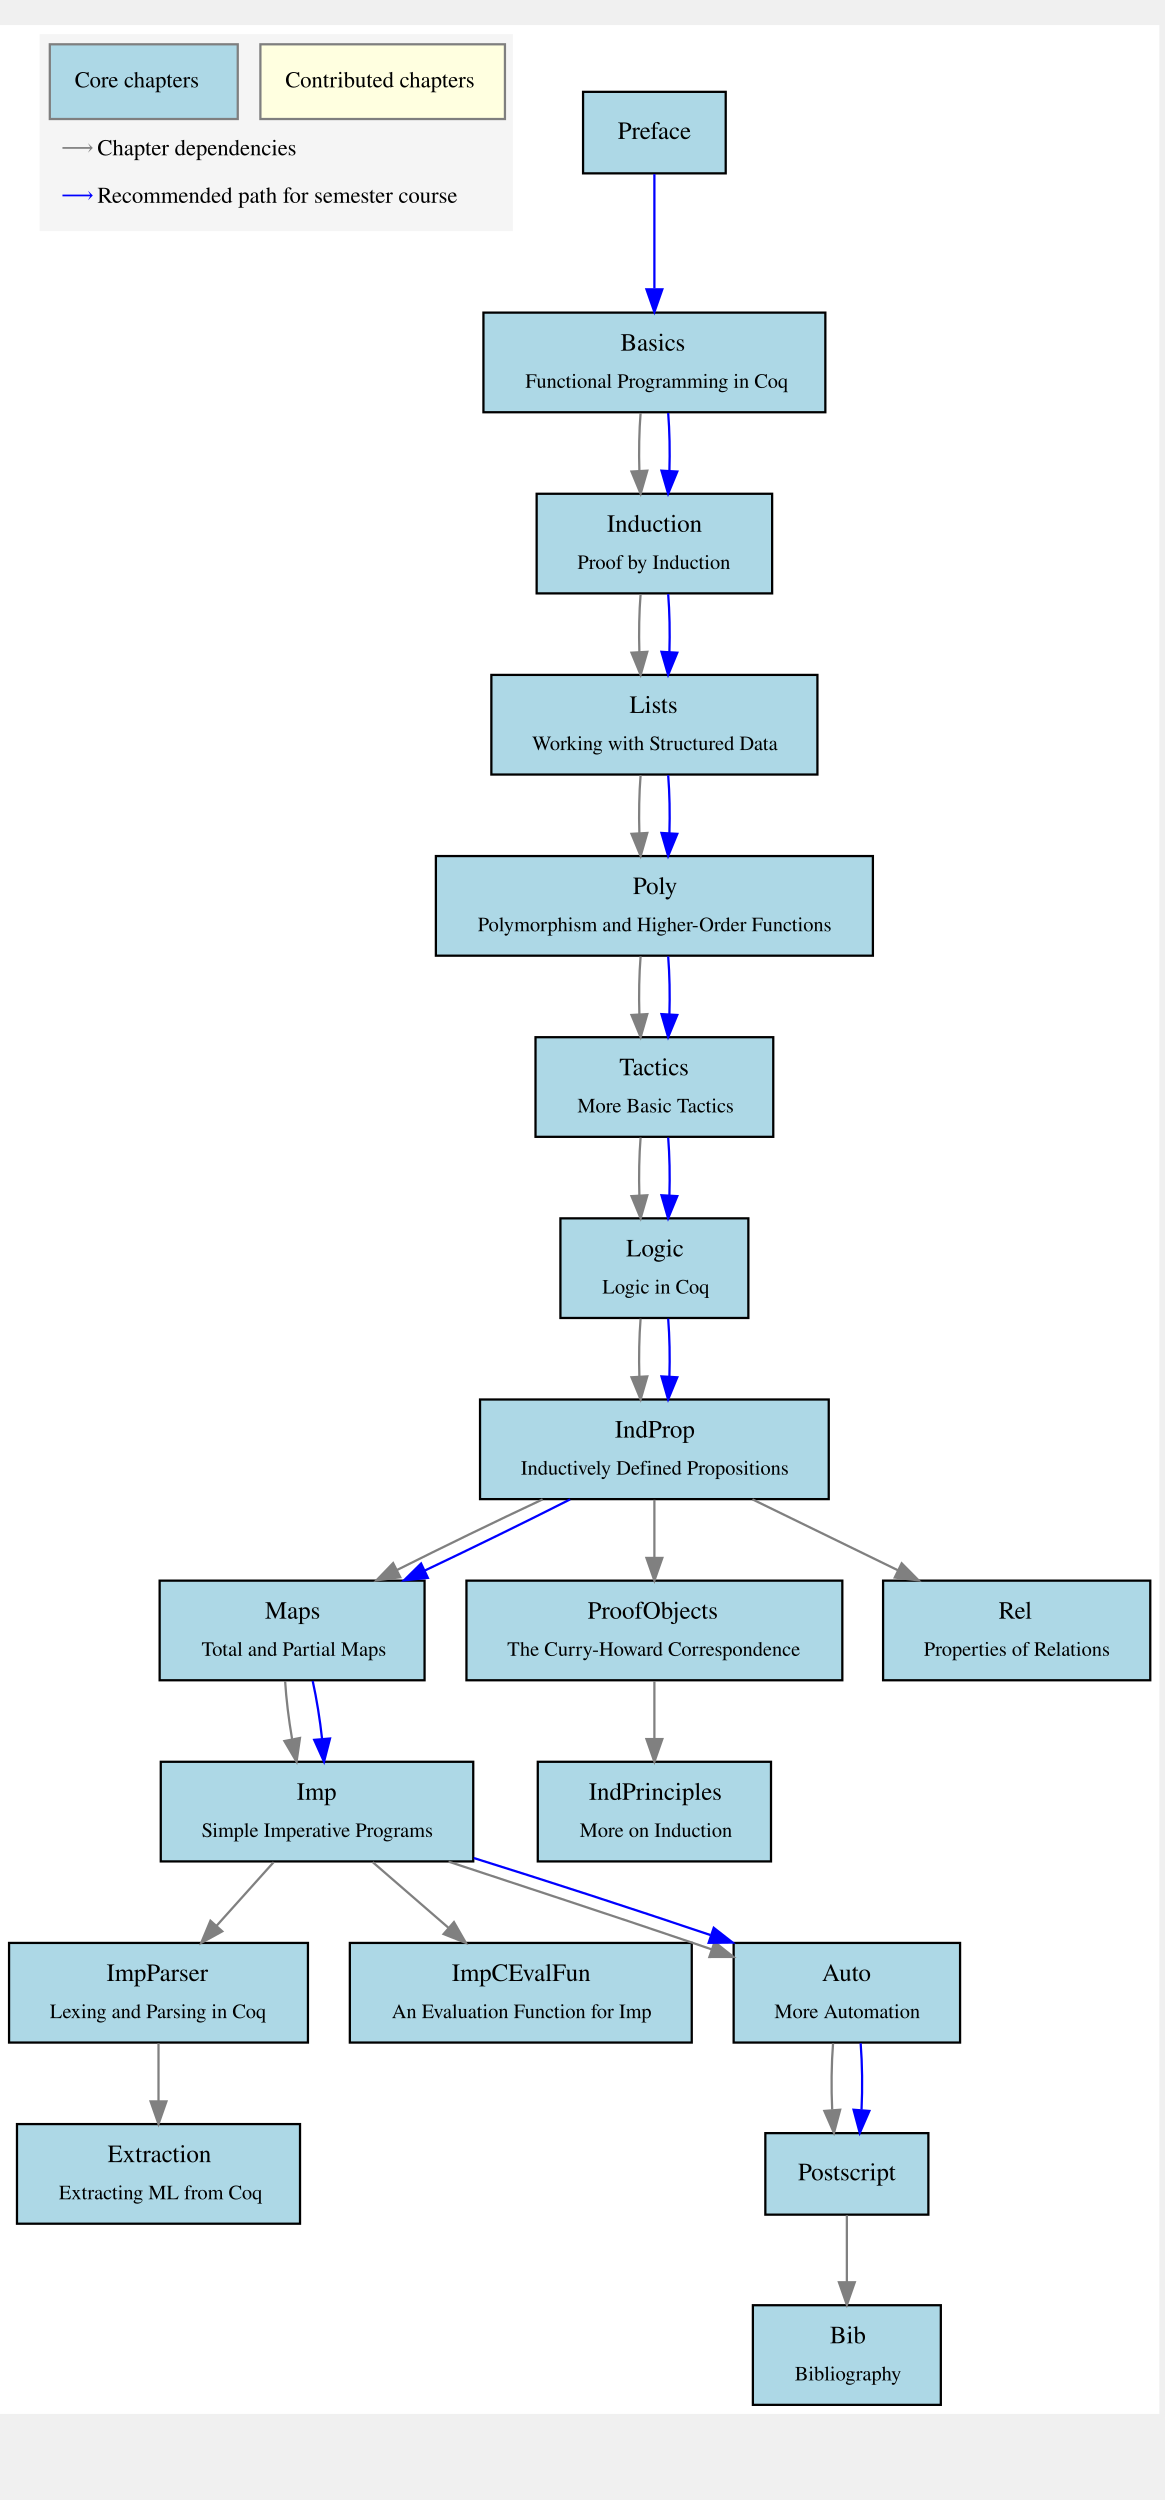
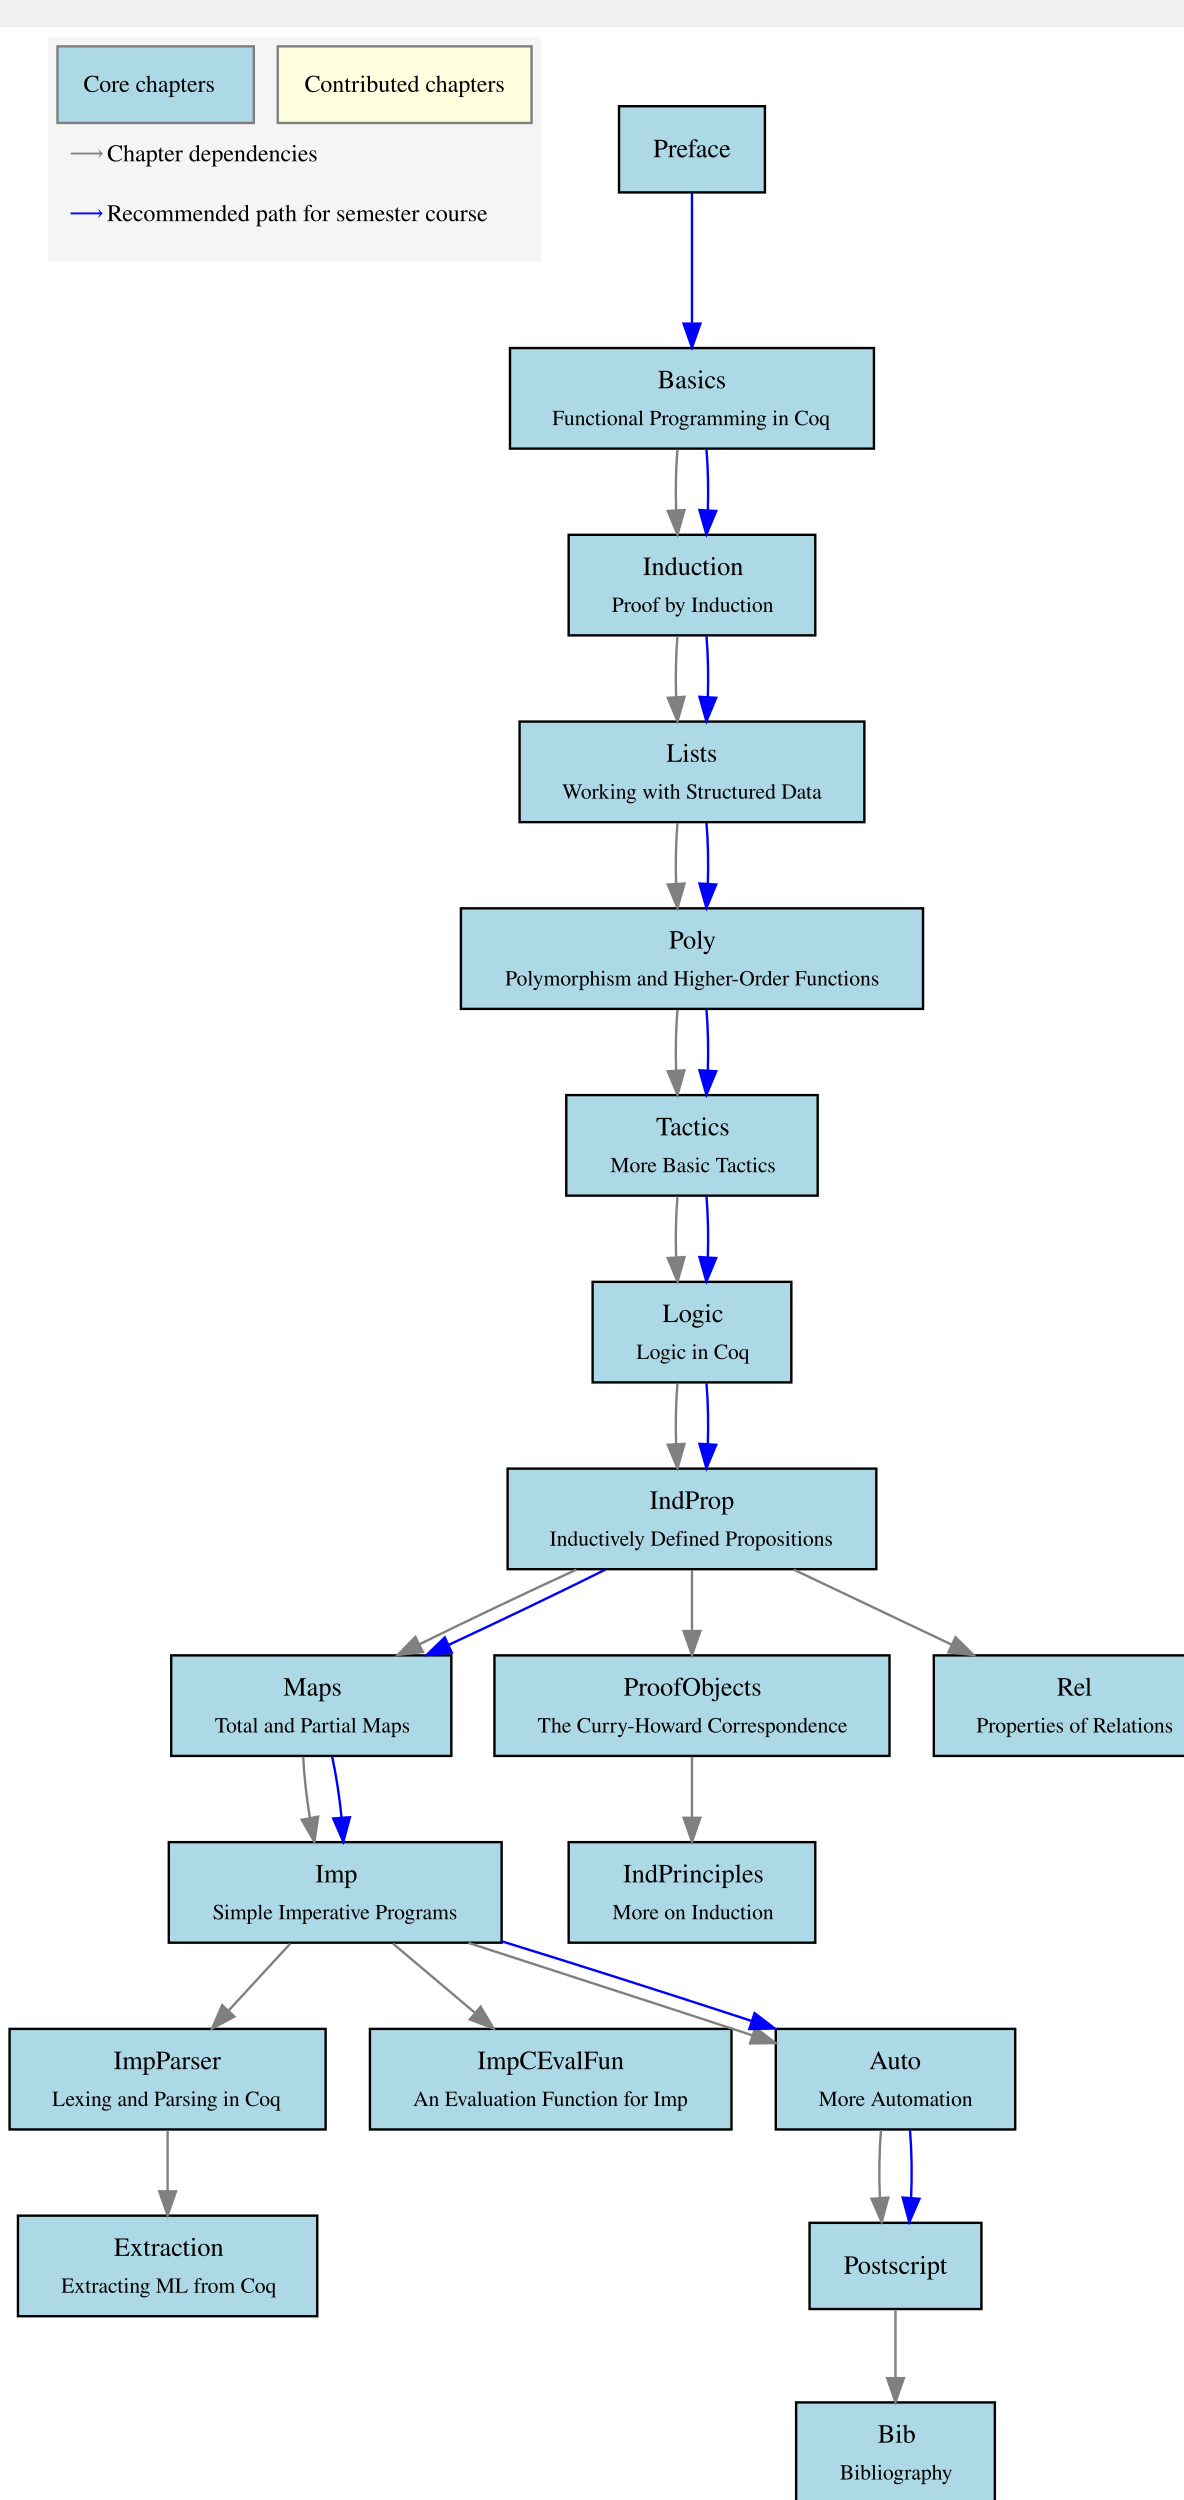
- <svg xmlns="http://www.w3.org/2000/svg" xmlns:xlink="http://www.w3.org/1999/xlink" width="504pt" height="1082pt" viewBox="0.00 21.60 504.00 1060.12">
-   <g id="graph0" class="graph deps" transform="scale(0.98 0.98) rotate(0) translate(4 1072.94)">
-     <polygon fill="white" stroke="transparent" points="-4,4 -4,-1051 508,-1051 508,4 -4,4" />
+ <svg xmlns="http://www.w3.org/2000/svg" xmlns:xlink="http://www.w3.org/1999/xlink" width="504pt" height="1065pt" viewBox="0.00 21.60 504.00 1043.38">
+   <g id="graph0" class="graph deps" transform="scale(1.02 1.02) rotate(0) translate(4 1055.94)">
+     <polygon fill="white" stroke="transparent" points="-4,4 -4,-1034 508,-1034 508,4 -4,4" />
    <g id="node1" class="node">
      <g id="a_node1">
        <a xlink:title="Go to chapter" target="_top">
-           <polygon fill="WhiteSmoke" stroke="transparent" points="222.5,-1047 13.5,-1047 13.5,-960 222.5,-960 222.5,-1047" />
-           <polygon fill="lightblue" stroke="transparent" points="18,-1009.5 18,-1042.5 101,-1042.5 101,-1009.5 18,-1009.5" />
-           <polygon fill="none" stroke="#7f7f7f" points="18,-1009.5 18,-1042.5 101,-1042.5 101,-1009.5 18,-1009.5" />
-           <text text-anchor="start" x="29" y="-1023.5" font-family="Times,serif" font-size="10.00"> Core chapters </text>
-           <polygon fill="lightyellow" stroke="transparent" points="111,-1009.5 111,-1042.5 219,-1042.5 219,-1009.5 111,-1009.5" />
-           <polygon fill="none" stroke="#7f7f7f" points="111,-1009.5 111,-1042.5 219,-1042.5 219,-1009.5 111,-1009.5" />
-           <text text-anchor="start" x="122" y="-1023.5" font-family="Times,serif" font-size="10.00">Contributed chapters</text>
-           <text text-anchor="start" x="23" y="-993.5" font-family="Times,serif" font-size="10.00" fill="gray">⟶</text>
-           <text text-anchor="start" x="39" y="-993.5" font-family="Times,serif" font-size="10.00">     Chapter dependencies</text>
-           <text text-anchor="start" x="23" y="-972.5" font-family="Times,serif" font-size="10.00" fill="blue">⟶</text>
-           <text text-anchor="start" x="39" y="-972.5" font-family="Times,serif" font-size="10.00">     Recommended path for semester course</text>
+           <polygon fill="WhiteSmoke" stroke="transparent" points="222,-1030 16,-1030 16,-936 222,-936 222,-1030" />
+           <polygon fill="lightblue" stroke="transparent" points="20,-994 20,-1026 102,-1026 102,-994 20,-994" />
+           <polygon fill="none" stroke="#7f7f7f" points="20,-994 20,-1026 102,-1026 102,-994 20,-994" />
+           <text text-anchor="start" x="30.87" y="-1007" font-family="Times,serif" font-size="10.00"> Core chapters </text>
+           <polygon fill="lightyellow" stroke="transparent" points="112,-994 112,-1026 218,-1026 218,-994 112,-994" />
+           <polygon fill="none" stroke="#7f7f7f" points="112,-994 112,-1026 218,-1026 218,-994 112,-994" />
+           <text text-anchor="start" x="123.21" y="-1007" font-family="Times,serif" font-size="10.00">Contributed chapters</text>
+           <text text-anchor="start" x="25" y="-978" font-family="Times,serif" font-size="10.00" fill="gray">⟶</text>
+           <text text-anchor="start" x="40.74" y="-978" font-family="Times,serif" font-size="10.00">     Chapter dependencies</text>
+           <text text-anchor="start" x="24.91" y="-953" font-family="Times,serif" font-size="10.00" fill="blue">⟶</text>
+           <text text-anchor="start" x="40.65" y="-953" font-family="Times,serif" font-size="10.00">     Recommended path for semester course</text>
        </a>
      </g>
    </g>
    <g id="node2" class="node">
      <g id="a_node2">
        <a xlink:href="Preface.html" xlink:title="Go to chapter" target="_top">
-           <polygon fill="lightblue" stroke="black" points="316.5,-1021.5 253.5,-1021.5 253.5,-985.5 316.5,-985.5 316.5,-1021.5" />
-           <text text-anchor="middle" x="285" y="-1000.7" font-family="Times,serif" font-size="11.00">Preface</text>
+           <polygon fill="lightblue" stroke="black" points="315.47,-1001 254.53,-1001 254.53,-965 315.47,-965 315.47,-1001" />
+           <text text-anchor="middle" x="285" y="-979.7" font-family="Times,serif" font-size="11.00">Preface</text>
        </a>
      </g>
    </g>
    <g id="node4" class="node">
      <g id="a_node4">
        <a xlink:href="Basics.html" xlink:title="Go to chapter" target="_top">
-           <polygon fill="lightblue" stroke="black" points="360.5,-924 209.5,-924 209.5,-880 360.5,-880 360.5,-924" />
-           <text text-anchor="start" x="270" y="-907.2" font-family="Times,serif" font-size="11.00">Basics</text>
-           <text text-anchor="start" x="228" y="-890.8" font-family="Times,serif" font-size="9.00">Functional Programming in Coq</text>
+           <polygon fill="lightblue" stroke="black" points="361,-900 209,-900 209,-858 361,-858 361,-900" />
+           <text text-anchor="start" x="270.64" y="-883.2" font-family="Times,serif" font-size="11.00">Basics</text>
+           <text text-anchor="start" x="226.63" y="-867.8" font-family="Times,serif" font-size="9.00">Functional Programming in Coq</text>
        </a>
      </g>
    </g>
    <g id="edge18" class="edge">
-       <path fill="none" stroke="blue" d="M285,-985.17C285,-971.28 285,-951.43 285,-934.72" />
-       <polygon fill="blue" stroke="blue" points="288.5,-934.28 285,-924.28 281.5,-934.28 288.5,-934.28" />
+       <path fill="none" stroke="blue" d="M285,-964.7C285,-949.92 285,-928.3 285,-910.61" />
+       <polygon fill="blue" stroke="blue" points="288.5,-910.2 285,-900.2 281.5,-910.2 288.5,-910.2" />
    </g>
    <g id="node3" class="node">
      <g id="a_node3">
        <a xlink:href="Postscript.html" xlink:title="Go to chapter" target="_top">
-           <polygon fill="lightblue" stroke="black" points="406,-120 334,-120 334,-84 406,-84 406,-120" />
-           <text text-anchor="middle" x="370" y="-99.2" font-family="Times,serif" font-size="11.00">Postscript</text>
+           <polygon fill="lightblue" stroke="black" points="405.89,-117 334.11,-117 334.11,-81 405.89,-81 405.89,-117" />
+           <text text-anchor="middle" x="370" y="-95.7" font-family="Times,serif" font-size="11.00">Postscript</text>
        </a>
      </g>
    </g>
    <g id="node18" class="node">
      <g id="a_node18">
        <a xlink:href="Bib.html" xlink:title="Go to chapter" target="_top">
-           <polygon fill="lightblue" stroke="black" points="411.5,-44 328.5,-44 328.5,0 411.5,0 411.5,-44" />
-           <text text-anchor="start" x="362.5" y="-27.2" font-family="Times,serif" font-size="11.00">Bib</text>
-           <text text-anchor="start" x="347" y="-10.8" font-family="Times,serif" font-size="9.00">Bibliography</text>
+           <polygon fill="lightblue" stroke="black" points="411.5,-42 328.5,-42 328.5,0 411.5,0 411.5,-42" />
+           <text text-anchor="start" x="362.55" y="-25.2" font-family="Times,serif" font-size="11.00">Bib</text>
+           <text text-anchor="start" x="346.75" y="-9.8" font-family="Times,serif" font-size="9.00">Bibliography</text>
        </a>
      </g>
    </g>
    <g id="edge14" class="edge">
-       <path fill="none" stroke="gray" d="M370,-83.69C370,-75.03 370,-64.28 370,-54.24" />
-       <polygon fill="gray" stroke="gray" points="373.5,-54.15 370,-44.15 366.5,-54.15 373.5,-54.15" />
+       <path fill="none" stroke="gray" d="M370,-80.75C370,-72.33 370,-61.94 370,-52.25" />
+       <polygon fill="gray" stroke="gray" points="373.5,-52.14 370,-42.14 366.5,-52.14 373.5,-52.14" />
    </g>
    <g id="node5" class="node">
      <g id="a_node5">
        <a xlink:href="Induction.html" xlink:title="Go to chapter" target="_top">
-           <polygon fill="lightblue" stroke="black" points="337,-844 233,-844 233,-800 337,-800 337,-844" />
-           <text text-anchor="start" x="264" y="-827.2" font-family="Times,serif" font-size="11.00">Induction</text>
-           <text text-anchor="start" x="251" y="-810.8" font-family="Times,serif" font-size="9.00">Proof by Induction</text>
+           <polygon fill="lightblue" stroke="black" points="336.5,-822 233.5,-822 233.5,-780 336.5,-780 336.5,-822" />
+           <text text-anchor="start" x="264.42" y="-805.2" font-family="Times,serif" font-size="11.00">Induction</text>
+           <text text-anchor="start" x="251.5" y="-789.8" font-family="Times,serif" font-size="9.00">Proof by Induction</text>
        </a>
      </g>
    </g>
    <g id="edge1" class="edge">
-       <path fill="none" stroke="gray" d="M278.91,-879.69C278.28,-871.8 278.1,-862.68 278.37,-854.1" />
-       <polygon fill="gray" stroke="gray" points="281.87,-854.2 278.93,-844.02 274.89,-853.81 281.87,-854.2" />
+       <path fill="none" stroke="gray" d="M278.94,-857.63C278.28,-849.82 278.09,-840.73 278.38,-832.18" />
+       <polygon fill="gray" stroke="gray" points="281.87,-832.35 278.96,-822.16 274.89,-831.94 281.87,-832.35" />
    </g>
    <g id="edge19" class="edge">
-       <path fill="none" stroke="blue" d="M291.09,-879.69C291.72,-871.8 291.9,-862.68 291.63,-854.1" />
-       <polygon fill="blue" stroke="blue" points="295.11,-853.81 291.07,-844.02 288.13,-854.2 295.11,-853.81" />
+       <path fill="none" stroke="blue" d="M291.06,-857.63C291.72,-849.82 291.91,-840.73 291.62,-832.18" />
+       <polygon fill="blue" stroke="blue" points="295.11,-831.94 291.04,-822.16 288.13,-832.35 295.11,-831.94" />
    </g>
    <g id="node6" class="node">
      <g id="a_node6">
        <a xlink:href="Lists.html" xlink:title="Go to chapter" target="_top">
-           <polygon fill="lightblue" stroke="black" points="357,-764 213,-764 213,-720 357,-720 357,-764" />
-           <text text-anchor="start" x="274" y="-747.2" font-family="Times,serif" font-size="11.00">Lists</text>
-           <text text-anchor="start" x="231" y="-730.8" font-family="Times,serif" font-size="9.00">Working with Structured Data</text>
+           <polygon fill="lightblue" stroke="black" points="357,-744 213,-744 213,-702 357,-702 357,-744" />
+           <text text-anchor="start" x="274.3" y="-727.2" font-family="Times,serif" font-size="11.00">Lists</text>
+           <text text-anchor="start" x="230.75" y="-711.8" font-family="Times,serif" font-size="9.00">Working with Structured Data</text>
        </a>
      </g>
    </g>
    <g id="edge2" class="edge">
-       <path fill="none" stroke="gray" d="M278.91,-799.69C278.28,-791.8 278.1,-782.68 278.37,-774.1" />
-       <polygon fill="gray" stroke="gray" points="281.87,-774.2 278.93,-764.02 274.89,-773.81 281.87,-774.2" />
+       <path fill="none" stroke="gray" d="M278.94,-779.63C278.28,-771.82 278.09,-762.73 278.38,-754.18" />
+       <polygon fill="gray" stroke="gray" points="281.87,-754.35 278.96,-744.16 274.89,-753.94 281.87,-754.35" />
    </g>
    <g id="edge20" class="edge">
-       <path fill="none" stroke="blue" d="M291.09,-799.69C291.72,-791.8 291.9,-782.68 291.63,-774.1" />
-       <polygon fill="blue" stroke="blue" points="295.11,-773.81 291.07,-764.02 288.13,-774.2 295.11,-773.81" />
+       <path fill="none" stroke="blue" d="M291.06,-779.63C291.72,-771.82 291.91,-762.73 291.62,-754.18" />
+       <polygon fill="blue" stroke="blue" points="295.11,-753.94 291.04,-744.16 288.13,-754.35 295.11,-753.94" />
    </g>
    <g id="node7" class="node">
      <g id="a_node7">
        <a xlink:href="Poly.html" xlink:title="Go to chapter" target="_top">
-           <polygon fill="lightblue" stroke="black" points="381.5,-684 188.5,-684 188.5,-640 381.5,-640 381.5,-684" />
-           <text text-anchor="start" x="275.5" y="-667.2" font-family="Times,serif" font-size="11.00">Poly</text>
-           <text text-anchor="start" x="207" y="-650.8" font-family="Times,serif" font-size="9.00">Polymorphism and Higher-Order Functions</text>
+           <polygon fill="lightblue" stroke="black" points="381.5,-666 188.5,-666 188.5,-624 381.5,-624 381.5,-666" />
+           <text text-anchor="start" x="275.41" y="-649.2" font-family="Times,serif" font-size="11.00">Poly</text>
+           <text text-anchor="start" x="206.97" y="-633.8" font-family="Times,serif" font-size="9.00">Polymorphism and Higher-Order Functions</text>
        </a>
      </g>
    </g>
    <g id="edge3" class="edge">
-       <path fill="none" stroke="gray" d="M278.91,-719.69C278.28,-711.8 278.1,-702.68 278.37,-694.1" />
-       <polygon fill="gray" stroke="gray" points="281.87,-694.2 278.93,-684.02 274.89,-693.81 281.87,-694.2" />
+       <path fill="none" stroke="gray" d="M278.94,-701.63C278.28,-693.82 278.09,-684.73 278.38,-676.18" />
+       <polygon fill="gray" stroke="gray" points="281.87,-676.35 278.96,-666.16 274.89,-675.94 281.87,-676.35" />
    </g>
    <g id="edge21" class="edge">
-       <path fill="none" stroke="blue" d="M291.09,-719.69C291.72,-711.8 291.9,-702.68 291.63,-694.1" />
-       <polygon fill="blue" stroke="blue" points="295.11,-693.81 291.07,-684.02 288.13,-694.2 295.11,-693.81" />
+       <path fill="none" stroke="blue" d="M291.06,-701.63C291.72,-693.82 291.91,-684.73 291.62,-676.18" />
+       <polygon fill="blue" stroke="blue" points="295.11,-675.94 291.04,-666.16 288.13,-676.35 295.11,-675.94" />
    </g>
    <g id="node8" class="node">
      <g id="a_node8">
        <a xlink:href="Tactics.html" xlink:title="Go to chapter" target="_top">
-           <polygon fill="lightblue" stroke="black" points="337.5,-604 232.5,-604 232.5,-560 337.5,-560 337.5,-604" />
-           <text text-anchor="start" x="269.5" y="-587.2" font-family="Times,serif" font-size="11.00">Tactics</text>
-           <text text-anchor="start" x="251" y="-570.8" font-family="Times,serif" font-size="9.00">More Basic Tactics</text>
+           <polygon fill="lightblue" stroke="black" points="337.5,-588 232.5,-588 232.5,-546 337.5,-546 337.5,-588" />
+           <text text-anchor="start" x="270" y="-571.2" font-family="Times,serif" font-size="11.00">Tactics</text>
+           <text text-anchor="start" x="250.91" y="-555.8" font-family="Times,serif" font-size="9.00">More Basic Tactics</text>
        </a>
      </g>
    </g>
    <g id="edge4" class="edge">
-       <path fill="none" stroke="gray" d="M278.91,-639.69C278.28,-631.8 278.1,-622.68 278.37,-614.1" />
-       <polygon fill="gray" stroke="gray" points="281.87,-614.2 278.93,-604.02 274.89,-613.81 281.87,-614.2" />
+       <path fill="none" stroke="gray" d="M278.94,-623.63C278.28,-615.82 278.09,-606.73 278.38,-598.18" />
+       <polygon fill="gray" stroke="gray" points="281.87,-598.35 278.96,-588.16 274.89,-597.94 281.87,-598.35" />
    </g>
    <g id="edge22" class="edge">
-       <path fill="none" stroke="blue" d="M291.09,-639.69C291.72,-631.8 291.9,-622.68 291.63,-614.1" />
-       <polygon fill="blue" stroke="blue" points="295.11,-613.81 291.07,-604.02 288.13,-614.2 295.11,-613.81" />
+       <path fill="none" stroke="blue" d="M291.06,-623.63C291.72,-615.82 291.91,-606.73 291.62,-598.18" />
+       <polygon fill="blue" stroke="blue" points="295.11,-597.94 291.04,-588.16 288.13,-598.35 295.11,-597.94" />
    </g>
    <g id="node10" class="node">
      <g id="a_node10">
        <a xlink:href="Logic.html" xlink:title="Go to chapter" target="_top">
-           <polygon fill="lightblue" stroke="black" points="326.5,-524 243.5,-524 243.5,-480 326.5,-480 326.5,-524" />
-           <text text-anchor="start" x="272.5" y="-507.2" font-family="Times,serif" font-size="11.00">Logic</text>
-           <text text-anchor="start" x="262" y="-490.8" font-family="Times,serif" font-size="9.00">Logic in Coq</text>
+           <polygon fill="lightblue" stroke="black" points="326.5,-510 243.5,-510 243.5,-468 326.5,-468 326.5,-510" />
+           <text text-anchor="start" x="272.67" y="-493.2" font-family="Times,serif" font-size="11.00">Logic</text>
+           <text text-anchor="start" x="261.75" y="-477.8" font-family="Times,serif" font-size="9.00">Logic in Coq</text>
        </a>
      </g>
    </g>
    <g id="edge5" class="edge">
-       <path fill="none" stroke="gray" d="M278.91,-559.69C278.28,-551.8 278.1,-542.68 278.37,-534.1" />
-       <polygon fill="gray" stroke="gray" points="281.87,-534.2 278.93,-524.02 274.89,-533.81 281.87,-534.2" />
+       <path fill="none" stroke="gray" d="M278.94,-545.63C278.28,-537.82 278.09,-528.73 278.38,-520.18" />
+       <polygon fill="gray" stroke="gray" points="281.87,-520.35 278.96,-510.16 274.89,-519.94 281.87,-520.35" />
    </g>
    <g id="edge23" class="edge">
-       <path fill="none" stroke="blue" d="M291.09,-559.69C291.72,-551.8 291.9,-542.68 291.63,-534.1" />
-       <polygon fill="blue" stroke="blue" points="295.11,-533.81 291.07,-524.02 288.13,-534.2 295.11,-533.81" />
+       <path fill="none" stroke="blue" d="M291.06,-545.63C291.72,-537.82 291.91,-528.73 291.62,-520.18" />
+       <polygon fill="blue" stroke="blue" points="295.11,-519.94 291.04,-510.16 288.13,-520.35 295.11,-519.94" />
    </g>
    <g id="node9" class="node">
      <g id="a_node9">
        <a xlink:href="IndProp.html" xlink:title="Go to chapter" target="_top">
-           <polygon fill="lightblue" stroke="black" points="362,-444 208,-444 208,-400 362,-400 362,-444" />
-           <text text-anchor="start" x="267.5" y="-427.2" font-family="Times,serif" font-size="11.00">IndProp</text>
-           <text text-anchor="start" x="226" y="-410.8" font-family="Times,serif" font-size="9.00">Inductively Defined Propositions</text>
+           <polygon fill="lightblue" stroke="black" points="362,-432 208,-432 208,-390 362,-390 362,-432" />
+           <text text-anchor="start" x="267.28" y="-415.2" font-family="Times,serif" font-size="11.00">IndProp</text>
+           <text text-anchor="start" x="225.5" y="-399.8" font-family="Times,serif" font-size="9.00">Inductively Defined Propositions</text>
        </a>
      </g>
    </g>
    <g id="node11" class="node">
      <g id="a_node11">
        <a xlink:href="Maps.html" xlink:title="Go to chapter" target="_top">
-           <polygon fill="lightblue" stroke="black" points="183.5,-364 66.5,-364 66.5,-320 183.5,-320 183.5,-364" />
-           <text text-anchor="start" x="113" y="-347.2" font-family="Times,serif" font-size="11.00">Maps</text>
-           <text text-anchor="start" x="85" y="-330.8" font-family="Times,serif" font-size="9.00">Total and Partial Maps</text>
+           <polygon fill="lightblue" stroke="black" points="184.5,-354 67.5,-354 67.5,-312 184.5,-312 184.5,-354" />
+           <text text-anchor="start" x="114.28" y="-337.2" font-family="Times,serif" font-size="11.00">Maps</text>
+           <text text-anchor="start" x="85.7" y="-321.8" font-family="Times,serif" font-size="9.00">Total and Partial Maps</text>
        </a>
      </g>
    </g>
    <g id="edge7" class="edge">
-       <path fill="none" stroke="gray" d="M235.63,-399.89C215.1,-390.27 191.45,-378.79 171.26,-368.67" />
-       <polygon fill="gray" stroke="gray" points="172.76,-365.5 162.26,-364.12 169.61,-371.75 172.76,-365.5" />
+       <path fill="none" stroke="gray" d="M236.77,-389.83C215.92,-380.26 191.7,-368.74 171.21,-358.65" />
+       <polygon fill="gray" stroke="gray" points="172.59,-355.43 162.08,-354.13 169.48,-361.7 172.59,-355.43" />
    </g>
    <g id="edge25" class="edge">
-       <path fill="none" stroke="blue" d="M247.78,-399.89C228.64,-390.18 204.94,-378.58 183.46,-368.39" />
-       <polygon fill="blue" stroke="blue" points="184.95,-365.22 174.41,-364.12 181.96,-371.56 184.95,-365.22" />
+       <path fill="none" stroke="blue" d="M248.85,-389.83C229.47,-380.17 205.21,-368.53 183.35,-358.38" />
+       <polygon fill="blue" stroke="blue" points="184.7,-355.14 174.15,-354.13 181.76,-361.5 184.7,-355.14" />
    </g>
    <g id="node12" class="node">
      <g id="a_node12">
        <a xlink:href="ProofObjects.html" xlink:title="Go to chapter" target="_top">
-           <polygon fill="lightblue" stroke="black" points="368,-364 202,-364 202,-320 368,-320 368,-364" />
-           <text text-anchor="start" x="255.5" y="-347.2" font-family="Times,serif" font-size="11.00">ProofObjects</text>
-           <text text-anchor="start" x="220" y="-330.8" font-family="Times,serif" font-size="9.00">The Curry-Howard Correspondence</text>
+           <polygon fill="lightblue" stroke="black" points="367.5,-354 202.5,-354 202.5,-312 367.5,-312 367.5,-354" />
+           <text text-anchor="start" x="256.48" y="-337.2" font-family="Times,serif" font-size="11.00">ProofObjects</text>
+           <text text-anchor="start" x="220.52" y="-321.8" font-family="Times,serif" font-size="9.00">The Curry-Howard Correspondence</text>
        </a>
      </g>
    </g>
    <g id="edge9" class="edge">
-       <path fill="none" stroke="gray" d="M285,-399.69C285,-391.8 285,-382.68 285,-374.1" />
-       <polygon fill="gray" stroke="gray" points="288.5,-374.02 285,-364.02 281.5,-374.02 288.5,-374.02" />
+       <path fill="none" stroke="gray" d="M285,-389.63C285,-381.82 285,-372.73 285,-364.18" />
+       <polygon fill="gray" stroke="gray" points="288.5,-364.16 285,-354.16 281.5,-364.16 288.5,-364.16" />
    </g>
    <g id="node17" class="node">
      <g id="a_node17">
        <a xlink:href="Rel.html" xlink:title="Go to chapter" target="_top">
-           <polygon fill="lightblue" stroke="black" points="504,-364 386,-364 386,-320 504,-320 504,-364" />
-           <text text-anchor="start" x="437" y="-347.2" font-family="Times,serif" font-size="11.00">Rel</text>
-           <text text-anchor="start" x="404" y="-330.8" font-family="Times,serif" font-size="9.00">Properties of Relations</text>
+           <polygon fill="lightblue" stroke="black" points="504,-354 386,-354 386,-312 504,-312 504,-354" />
+           <text text-anchor="start" x="437.36" y="-337.2" font-family="Times,serif" font-size="11.00">Rel</text>
+           <text text-anchor="start" x="403.76" y="-321.8" font-family="Times,serif" font-size="9.00">Properties of Relations</text>
        </a>
      </g>
    </g>
    <g id="edge11" class="edge">
-       <path fill="none" stroke="gray" d="M328.3,-399.89C348.13,-390.22 371.8,-378.68 392.63,-368.53" />
-       <polygon fill="gray" stroke="gray" points="394.21,-371.65 401.67,-364.12 391.14,-365.36 394.21,-371.65" />
+       <path fill="none" stroke="gray" d="M327.46,-389.83C347.7,-380.22 372.09,-368.63 393.39,-358.51" />
+       <polygon fill="gray" stroke="gray" points="395.09,-361.58 402.62,-354.13 392.09,-355.26 395.09,-361.58" />
    </g>
    <g id="edge6" class="edge">
-       <path fill="none" stroke="gray" d="M278.91,-479.69C278.28,-471.8 278.1,-462.68 278.37,-454.1" />
-       <polygon fill="gray" stroke="gray" points="281.87,-454.2 278.93,-444.02 274.89,-453.81 281.87,-454.2" />
+       <path fill="none" stroke="gray" d="M278.94,-467.63C278.28,-459.82 278.09,-450.73 278.38,-442.18" />
+       <polygon fill="gray" stroke="gray" points="281.87,-442.35 278.96,-432.16 274.89,-441.94 281.87,-442.35" />
    </g>
    <g id="edge24" class="edge">
-       <path fill="none" stroke="blue" d="M291.09,-479.69C291.72,-471.8 291.9,-462.68 291.63,-454.1" />
-       <polygon fill="blue" stroke="blue" points="295.11,-453.81 291.07,-444.02 288.13,-454.2 295.11,-453.81" />
+       <path fill="none" stroke="blue" d="M291.06,-467.63C291.72,-459.82 291.91,-450.73 291.62,-442.18" />
+       <polygon fill="blue" stroke="blue" points="295.11,-441.94 291.04,-432.16 288.13,-442.35 295.11,-441.94" />
    </g>
    <g id="node14" class="node">
      <g id="a_node14">
        <a xlink:href="Imp.html" xlink:title="Go to chapter" target="_top">
-           <polygon fill="lightblue" stroke="black" points="205,-284 67,-284 67,-240 205,-240 205,-284" />
-           <text text-anchor="start" x="127" y="-267.2" font-family="Times,serif" font-size="11.00">Imp</text>
-           <text text-anchor="start" x="85" y="-250.8" font-family="Times,serif" font-size="9.00">Simple Imperative Programs</text>
+           <polygon fill="lightblue" stroke="black" points="205.5,-276 66.5,-276 66.5,-234 205.5,-234 205.5,-276" />
+           <text text-anchor="start" x="127.64" y="-259.2" font-family="Times,serif" font-size="11.00">Imp</text>
+           <text text-anchor="start" x="84.76" y="-243.8" font-family="Times,serif" font-size="9.00">Simple Imperative Programs</text>
        </a>
      </g>
    </g>
    <g id="edge8" class="edge">
-       <path fill="none" stroke="gray" d="M121.91,-319.69C122.4,-311.8 123.5,-302.68 124.99,-294.1" />
-       <polygon fill="gray" stroke="gray" points="128.48,-294.51 126.97,-284.02 121.61,-293.16 128.48,-294.51" />
+       <path fill="none" stroke="gray" d="M122.62,-311.63C122.99,-303.82 124,-294.73 125.41,-286.18" />
+       <polygon fill="gray" stroke="gray" points="128.88,-286.64 127.31,-276.16 122.01,-285.33 128.88,-286.64" />
    </g>
    <g id="edge26" class="edge">
-       <path fill="none" stroke="blue" d="M134.1,-319.69C135.84,-311.8 137.3,-302.68 138.24,-294.1" />
-       <polygon fill="blue" stroke="blue" points="141.74,-294.28 139.1,-284.02 134.76,-293.68 141.74,-294.28" />
+       <path fill="none" stroke="blue" d="M134.74,-311.63C136.43,-303.82 137.81,-294.73 138.65,-286.18" />
+       <polygon fill="blue" stroke="blue" points="142.14,-286.39 139.39,-276.16 135.16,-285.88 142.14,-286.39" />
    </g>
    <g id="node13" class="node">
      <g id="a_node13">
        <a xlink:href="IndPrinciples.html" xlink:title="Go to chapter" target="_top">
-           <polygon fill="lightblue" stroke="black" points="336.5,-284 233.5,-284 233.5,-240 336.5,-240 336.5,-284" />
-           <text text-anchor="start" x="256" y="-267.2" font-family="Times,serif" font-size="11.00">IndPrinciples</text>
-           <text text-anchor="start" x="252" y="-250.8" font-family="Times,serif" font-size="9.00">More on Induction</text>
+           <polygon fill="lightblue" stroke="black" points="336.5,-276 233.5,-276 233.5,-234 336.5,-234 336.5,-276" />
+           <text text-anchor="start" x="256.17" y="-259.2" font-family="Times,serif" font-size="11.00">IndPrinciples</text>
+           <text text-anchor="start" x="251.76" y="-243.8" font-family="Times,serif" font-size="9.00">More on Induction</text>
        </a>
      </g>
    </g>
    <g id="edge10" class="edge">
-       <path fill="none" stroke="gray" d="M285,-319.69C285,-311.8 285,-302.68 285,-294.1" />
-       <polygon fill="gray" stroke="gray" points="288.5,-294.02 285,-284.02 281.5,-294.02 288.5,-294.02" />
+       <path fill="none" stroke="gray" d="M285,-311.63C285,-303.82 285,-294.73 285,-286.18" />
+       <polygon fill="gray" stroke="gray" points="288.5,-286.16 285,-276.16 281.5,-286.16 288.5,-286.16" />
    </g>
    <g id="node15" class="node">
      <g id="a_node15">
        <a xlink:href="ImpParser.html" xlink:title="Go to chapter" target="_top">
-           <polygon fill="lightblue" stroke="black" points="132,-204 0,-204 0,-160 132,-160 132,-204" />
-           <text text-anchor="start" x="43" y="-187.2" font-family="Times,serif" font-size="11.00">ImpParser</text>
-           <text text-anchor="start" x="18" y="-170.8" font-family="Times,serif" font-size="9.00">Lexing and Parsing in Coq</text>
+           <polygon fill="lightblue" stroke="black" points="132,-198 0,-198 0,-156 132,-156 132,-198" />
+           <text text-anchor="start" x="43.4" y="-181.2" font-family="Times,serif" font-size="11.00">ImpParser</text>
+           <text text-anchor="start" x="17.75" y="-165.8" font-family="Times,serif" font-size="9.00">Lexing and Parsing in Coq</text>
        </a>
      </g>
    </g>
    <g id="edge15" class="edge">
-       <path fill="none" stroke="gray" d="M116.87,-239.69C109.09,-231.02 99.99,-220.87 91.64,-211.57" />
-       <polygon fill="gray" stroke="gray" points="94.15,-209.12 84.86,-204.02 88.94,-213.8 94.15,-209.12" />
+       <path fill="none" stroke="gray" d="M117.24,-233.63C109.33,-225.05 100,-214.91 91.48,-205.67" />
+       <polygon fill="gray" stroke="gray" points="93.92,-203.14 84.57,-198.16 88.77,-207.89 93.92,-203.14" />
    </g>
    <g id="node16" class="node">
      <g id="a_node16">
        <a xlink:href="ImpCEvalFun.html" xlink:title="Go to chapter" target="_top">
-           <polygon fill="lightblue" stroke="black" points="301.5,-204 150.5,-204 150.5,-160 301.5,-160 301.5,-204" />
-           <text text-anchor="start" x="195.5" y="-187.2" font-family="Times,serif" font-size="11.00">ImpCEvalFun</text>
-           <text text-anchor="start" x="169" y="-170.8" font-family="Times,serif" font-size="9.00">An Evaluation Function for Imp</text>
+           <polygon fill="lightblue" stroke="black" points="301.5,-198 150.5,-198 150.5,-156 301.5,-156 301.5,-198" />
+           <text text-anchor="start" x="195.33" y="-181.2" font-family="Times,serif" font-size="11.00">ImpCEvalFun</text>
+           <text text-anchor="start" x="168.51" y="-165.8" font-family="Times,serif" font-size="9.00">An Evaluation Function for Imp</text>
        </a>
      </g>
    </g>
    <g id="edge17" class="edge">
-       <path fill="none" stroke="gray" d="M160.59,-239.69C170.9,-230.76 183.01,-220.26 193.99,-210.74" />
-       <polygon fill="gray" stroke="gray" points="196.48,-213.21 201.75,-204.02 191.9,-207.92 196.48,-213.21" />
+       <path fill="none" stroke="gray" d="M160.12,-233.63C170.59,-224.79 183.01,-214.3 194.22,-204.84" />
+       <polygon fill="gray" stroke="gray" points="196.74,-207.29 202.13,-198.16 192.23,-201.94 196.74,-207.29" />
    </g>
    <g id="node19" class="node">
      <g id="a_node19">
        <a xlink:href="Auto.html" xlink:title="Go to chapter" target="_top">
-           <polygon fill="lightblue" stroke="black" points="420,-204 320,-204 320,-160 420,-160 420,-204" />
-           <text text-anchor="start" x="359" y="-187.2" font-family="Times,serif" font-size="11.00">Auto</text>
-           <text text-anchor="start" x="338" y="-170.8" font-family="Times,serif" font-size="9.00">More Automation</text>
+           <polygon fill="lightblue" stroke="black" points="420,-198 320,-198 320,-156 420,-156 420,-198" />
+           <text text-anchor="start" x="359" y="-181.2" font-family="Times,serif" font-size="11.00">Auto</text>
+           <text text-anchor="start" x="337.88" y="-165.8" font-family="Times,serif" font-size="9.00">More Automation</text>
        </a>
      </g>
    </g>
    <g id="edge12" class="edge">
-       <path fill="none" stroke="gray" d="M194.1,-239.9C226,-229.33 266.16,-216.21 302,-204 304.7,-203.08 307.47,-202.13 310.27,-201.16" />
-       <polygon fill="gray" stroke="gray" points="311.58,-204.41 319.88,-197.83 309.29,-197.8 311.58,-204.41" />
+       <path fill="none" stroke="gray" d="M191.64,-233.91C223.9,-223.36 265.19,-210.13 302,-198 304.7,-197.11 307.46,-196.2 310.26,-195.27" />
+       <polygon fill="gray" stroke="gray" points="311.47,-198.55 319.86,-192.08 309.27,-191.91 311.47,-198.55" />
    </g>
    <g id="edge27" class="edge">
-       <path fill="none" stroke="blue" d="M205.25,-241.49C236.82,-231.63 274.81,-219.28 309.78,-207.47" />
-       <polygon fill="blue" stroke="blue" points="311.21,-210.68 319.56,-204.15 308.96,-204.05 311.21,-210.68" />
+       <path fill="none" stroke="blue" d="M205.61,-234.56C237.1,-224.86 274.93,-212.78 309.81,-201.35" />
+       <polygon fill="blue" stroke="blue" points="311.15,-204.59 319.56,-198.15 308.97,-197.94 311.15,-204.59" />
    </g>
    <g id="node20" class="node">
      <g id="a_node20">
        <a xlink:href="Extraction.html" xlink:title="Go to chapter" target="_top">
-           <polygon fill="lightblue" stroke="black" points="128.5,-124 3.5,-124 3.5,-80 128.5,-80 128.5,-124" />
-           <text text-anchor="start" x="43.5" y="-107.2" font-family="Times,serif" font-size="11.00">Extraction</text>
-           <text text-anchor="start" x="22" y="-90.8" font-family="Times,serif" font-size="9.00">Extracting ML from Coq</text>
+           <polygon fill="lightblue" stroke="black" points="128.5,-120 3.5,-120 3.5,-78 128.5,-78 128.5,-120" />
+           <text text-anchor="start" x="43.59" y="-103.2" font-family="Times,serif" font-size="11.00">Extraction</text>
+           <text text-anchor="start" x="21.55" y="-87.8" font-family="Times,serif" font-size="9.00">Extracting ML from Coq</text>
        </a>
      </g>
    </g>
    <g id="edge16" class="edge">
-       <path fill="none" stroke="gray" d="M66,-159.69C66,-151.8 66,-142.68 66,-134.1" />
-       <polygon fill="gray" stroke="gray" points="69.5,-134.02 66,-124.02 62.5,-134.02 69.5,-134.02" />
+       <path fill="none" stroke="gray" d="M66,-155.63C66,-147.82 66,-138.73 66,-130.18" />
+       <polygon fill="gray" stroke="gray" points="69.5,-130.16 66,-120.16 62.5,-130.16 69.5,-130.16" />
    </g>
    <g id="edge13" class="edge">
-       <path fill="none" stroke="gray" d="M363.91,-159.69C363.19,-150.64 363.06,-139.99 363.52,-130.37" />
-       <polygon fill="gray" stroke="gray" points="367.04,-130.33 364.3,-120.09 360.06,-129.8 367.04,-130.33" />
+       <path fill="none" stroke="gray" d="M363.94,-155.63C363.21,-146.94 363.06,-136.67 363.49,-127.34" />
+       <polygon fill="gray" stroke="gray" points="366.99,-127.56 364.23,-117.33 360,-127.04 366.99,-127.56" />
    </g>
    <g id="edge28" class="edge">
-       <path fill="none" stroke="blue" d="M376.09,-159.69C376.81,-150.64 376.94,-139.99 376.48,-130.37" />
-       <polygon fill="blue" stroke="blue" points="379.94,-129.8 375.7,-120.09 372.96,-130.33 379.94,-129.8" />
+       <path fill="none" stroke="blue" d="M376.06,-155.63C376.79,-146.94 376.94,-136.67 376.51,-127.34" />
+       <polygon fill="blue" stroke="blue" points="380,-127.04 375.77,-117.33 373.01,-127.56 380,-127.04" />
    </g>
  </g>
</svg>
